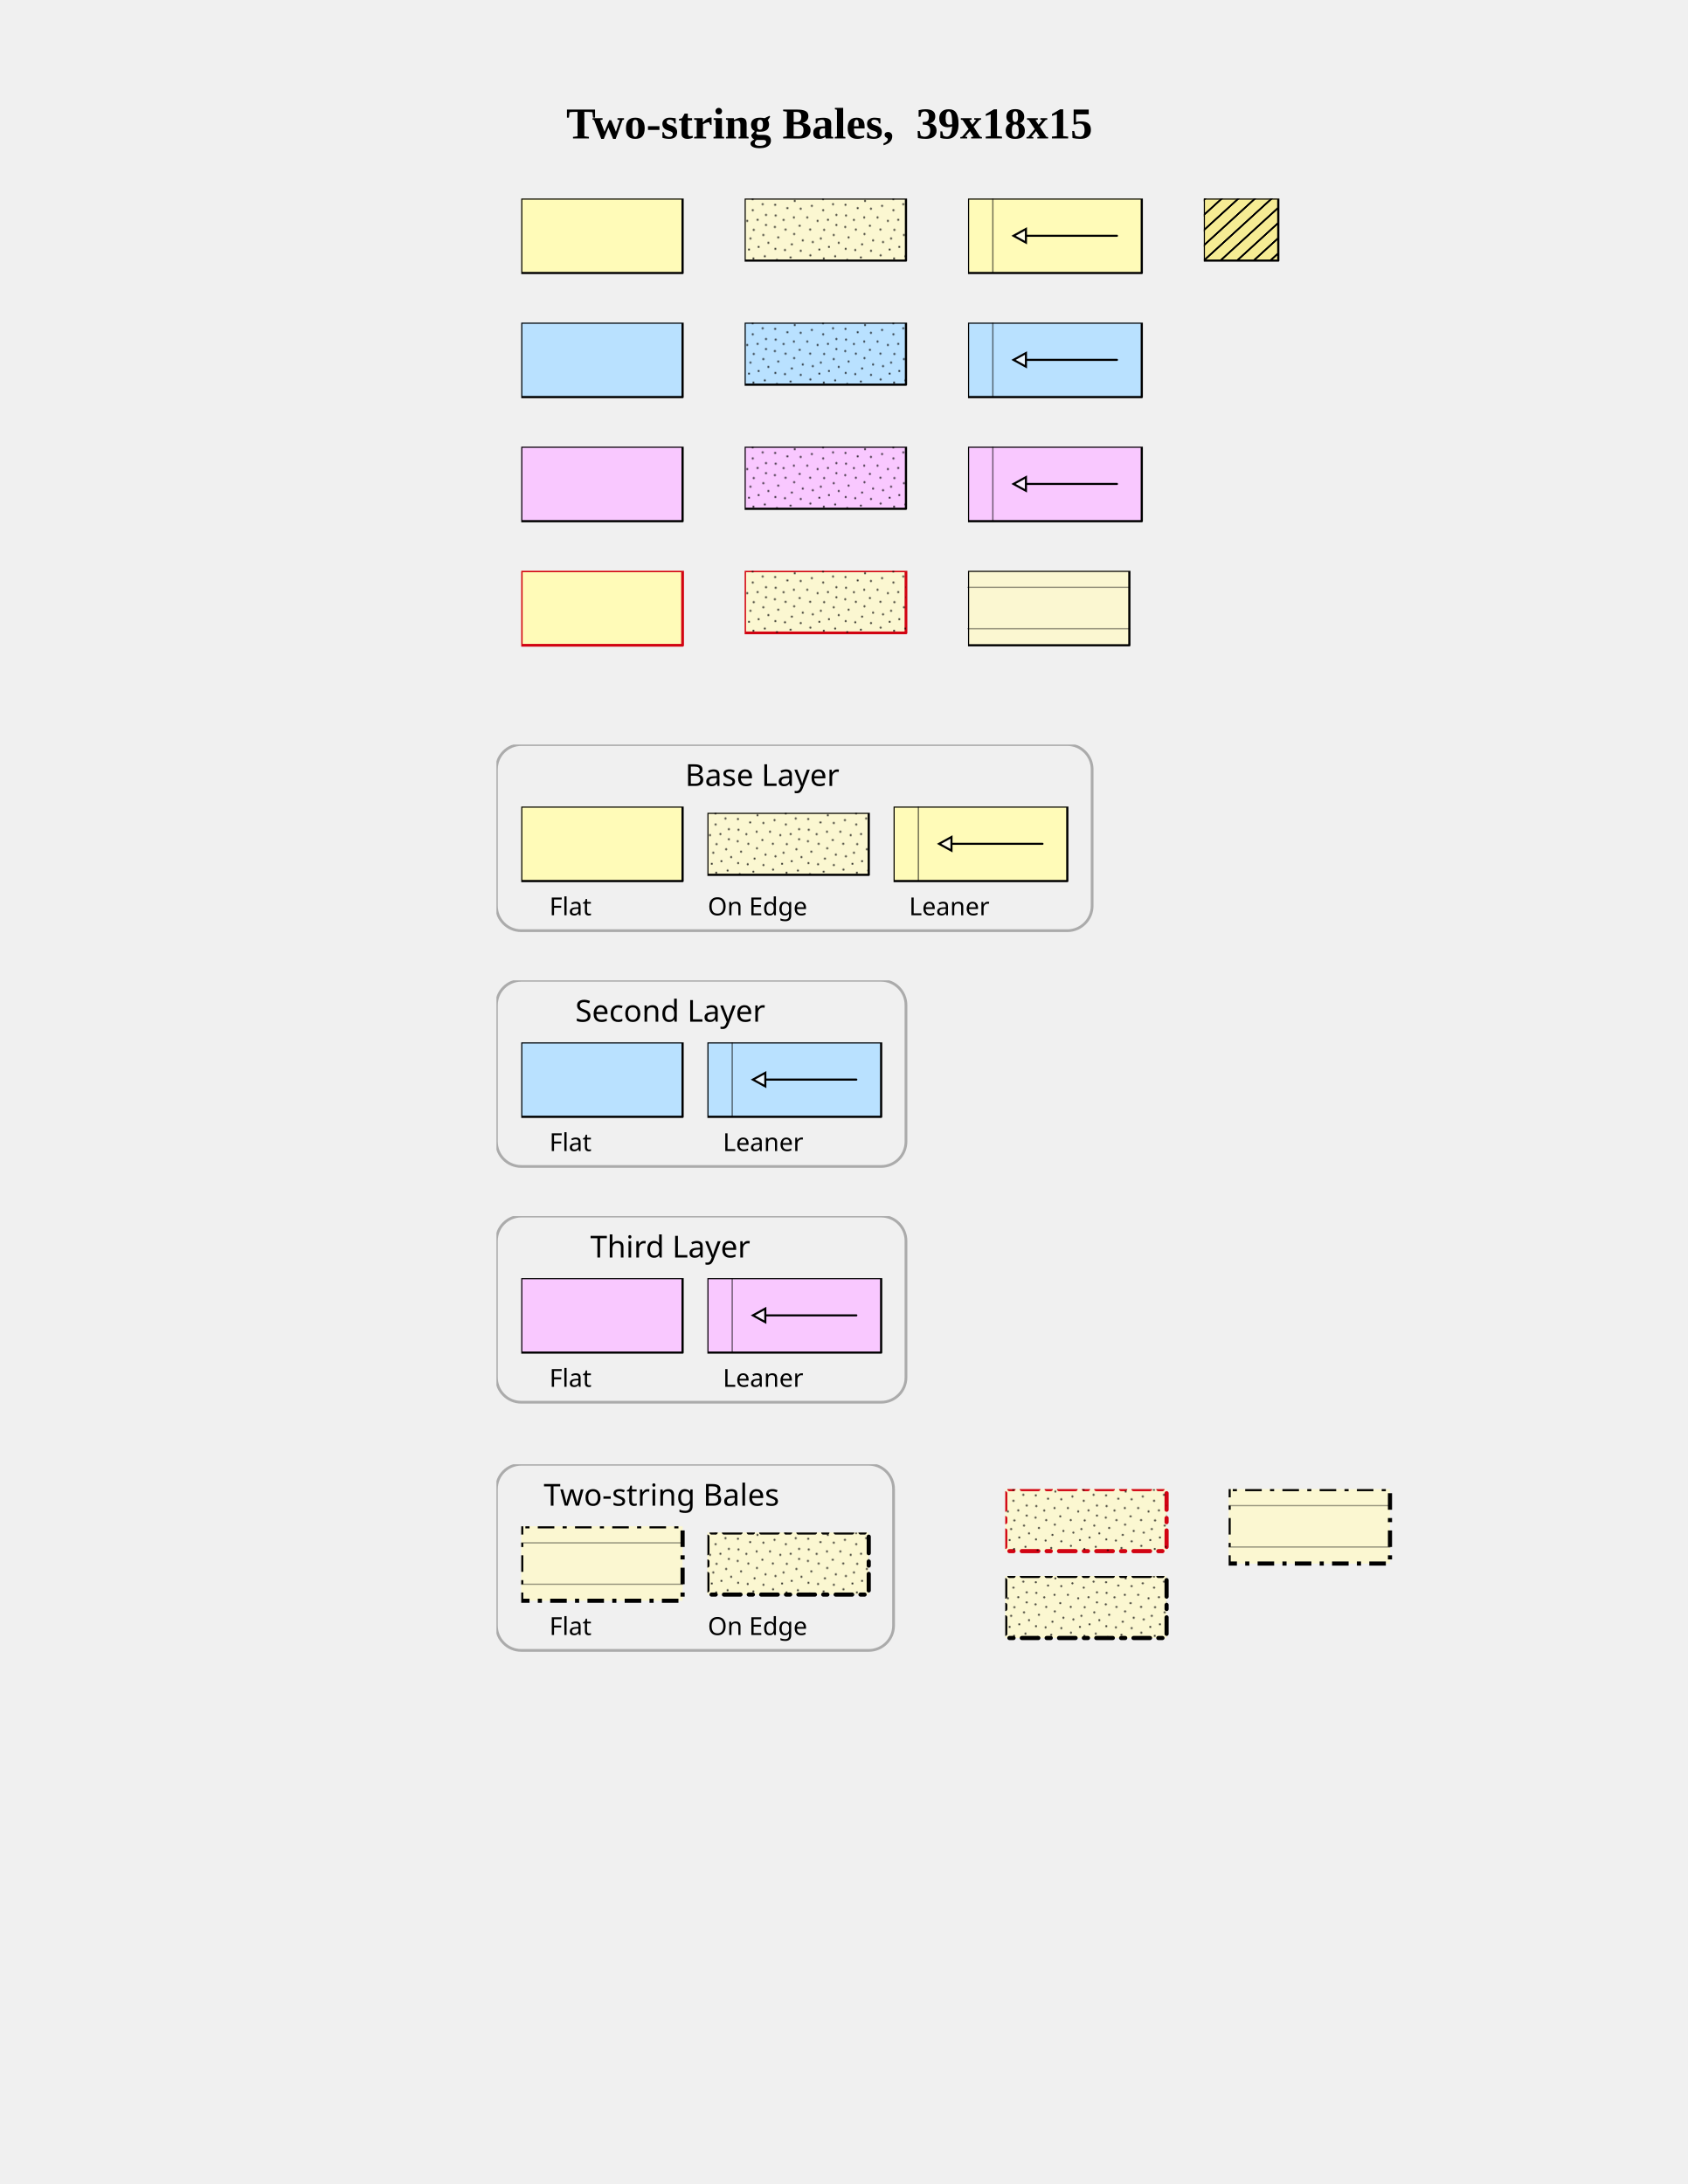
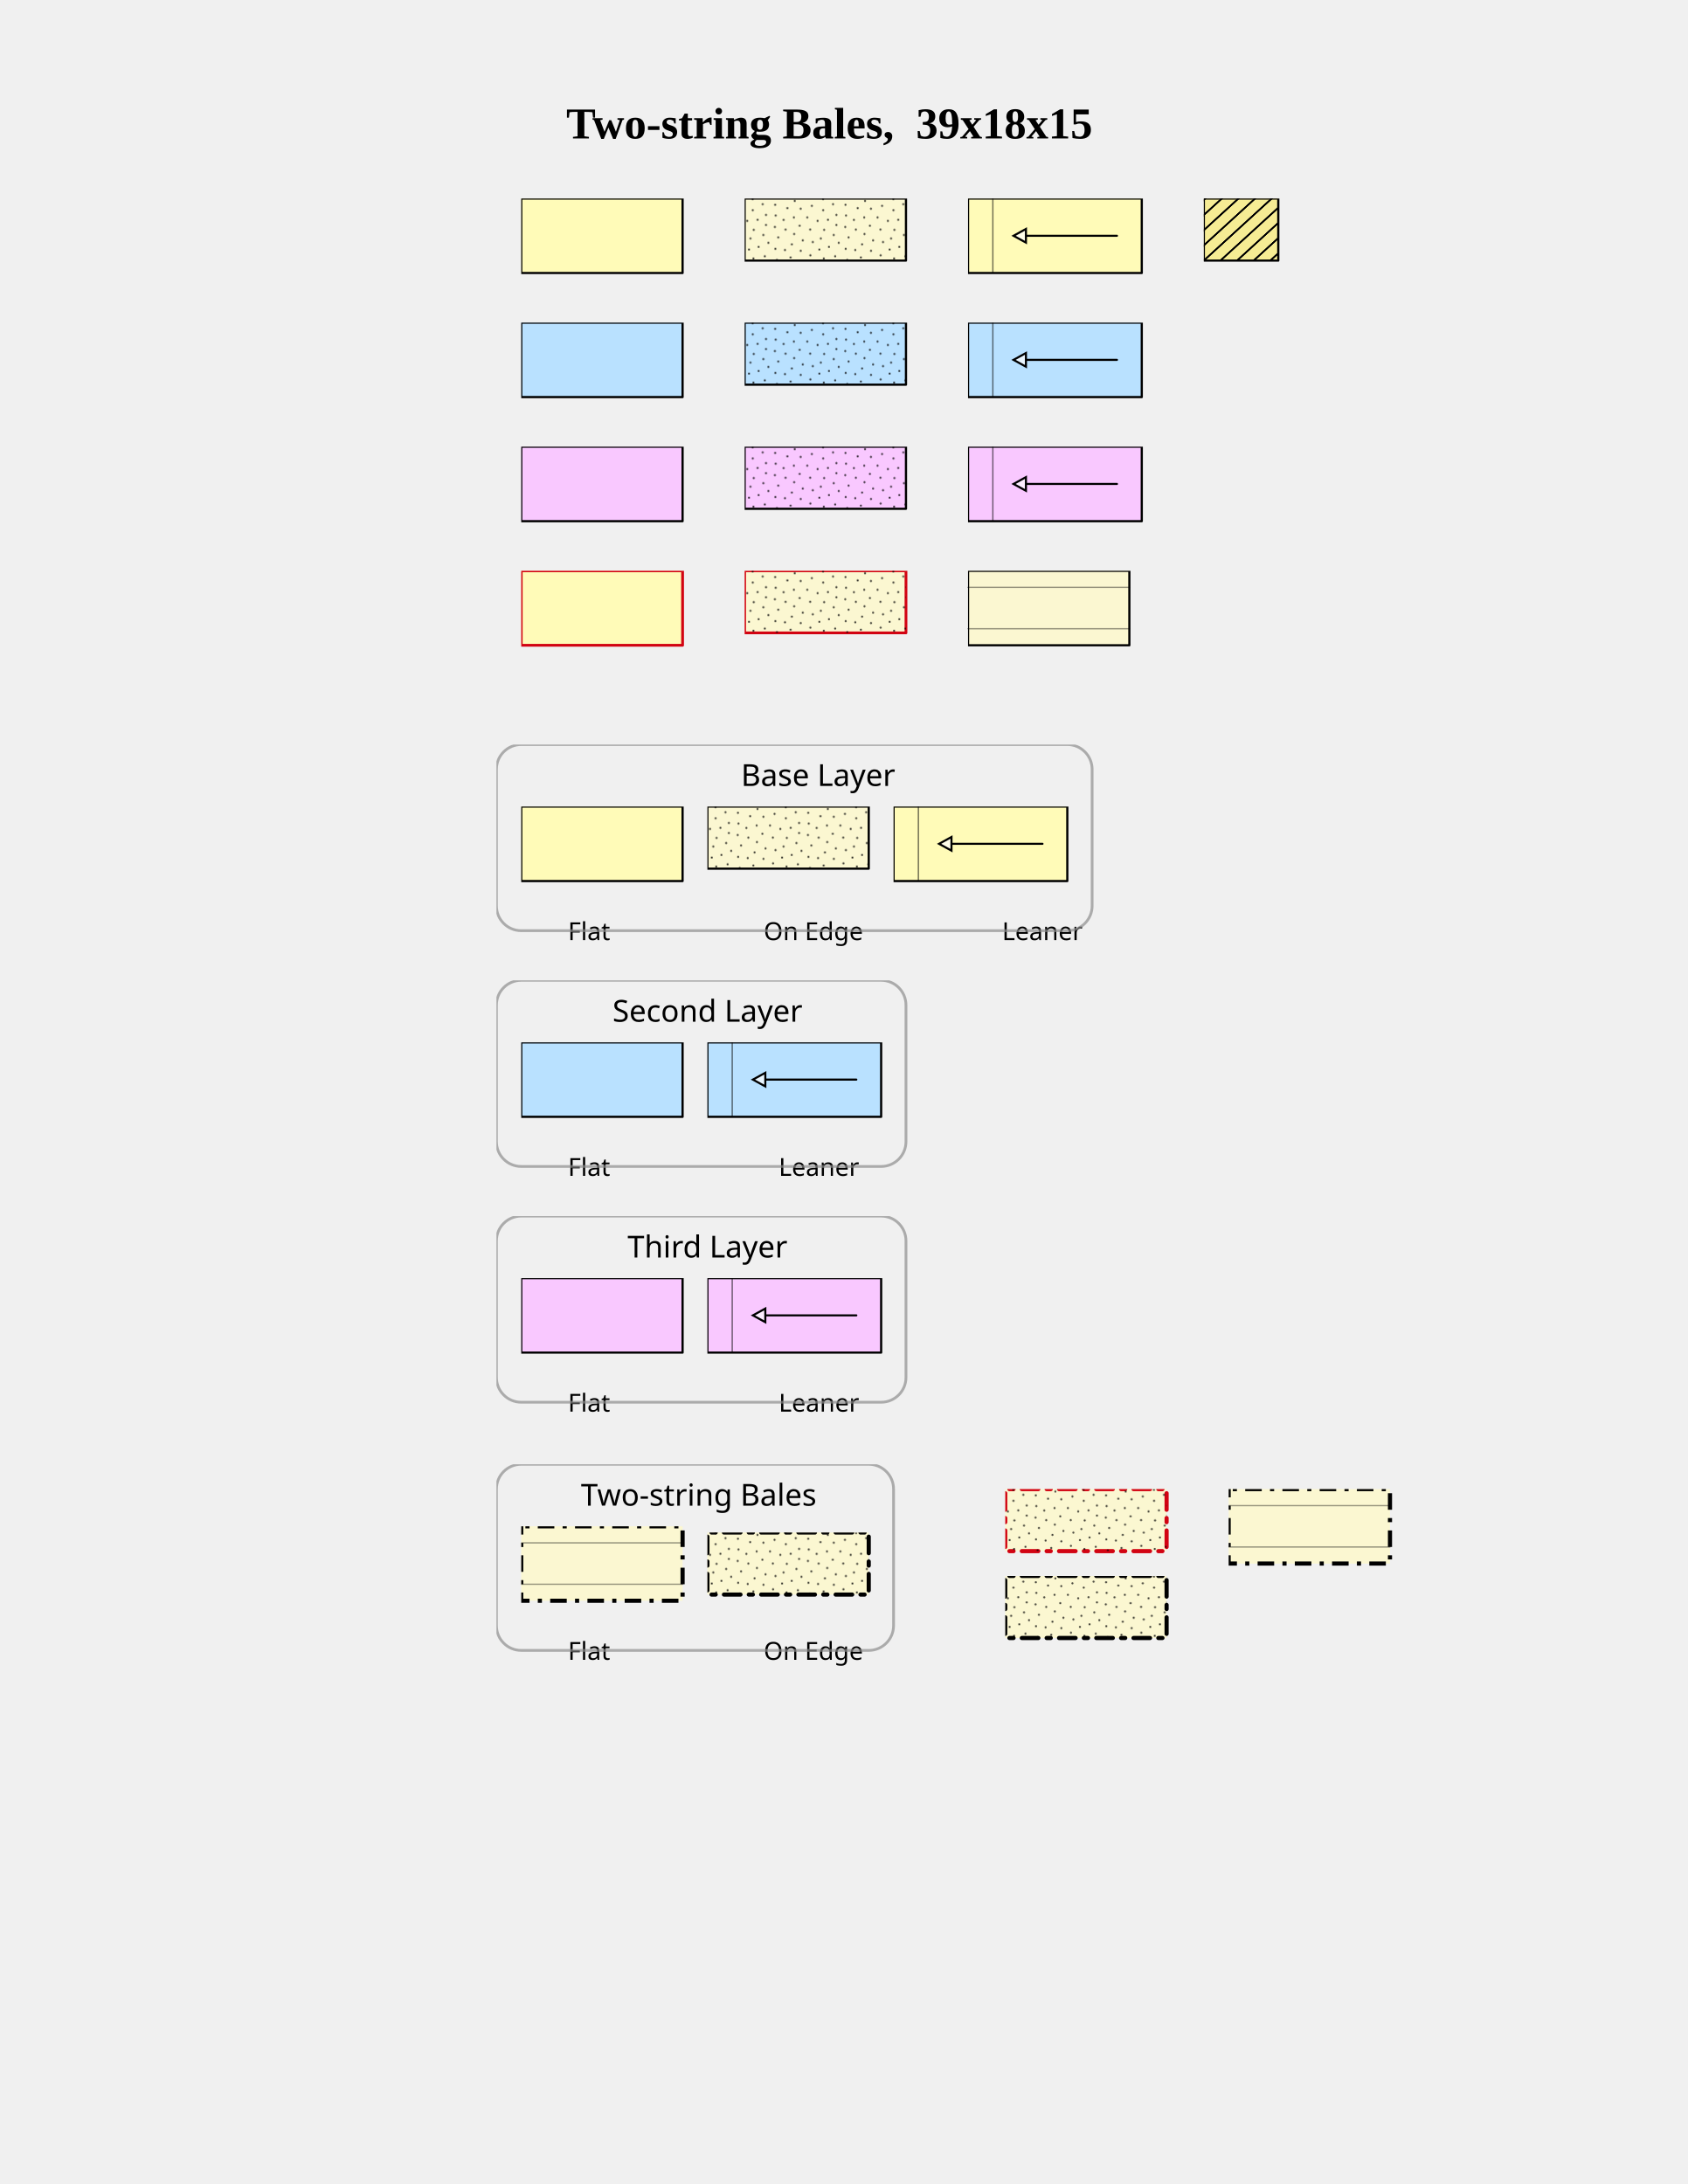
<svg xmlns="http://www.w3.org/2000/svg" xmlns:ns2="http://dairiki.org/barnhunt/inkscape-extensions" xmlns:xlink="http://www.w3.org/1999/xlink" width="8.5in" height="11in" viewBox="0 0 816 1056" version="1.1" id="svg219">
  <defs>
    <pattern xlink:href="#Strips1_5" id="bh-end-bale-stipple" patternTransform="matrix(0.6094059,0.6668921,-22.16151,20.25119,0,0)" />
    <pattern id="Strips1_5" patternTransform="translate(0,0) scale(10,10)" height="1" width="6" patternUnits="userSpaceOnUse">
      <rect height="2" width="1" y="-0.5" x="0" style="fill:black;stroke:none" />
    </pattern>
    <pattern xlink:href="#Polkadots-med" id="bh-edge-bale-stipple" patternTransform="scale(3.4)" />
    <pattern id="Polkadots-med" patternTransform="translate(0,0) scale(10,10)" height="10" width="10" patternUnits="userSpaceOnUse">
      <circle r="0.15" cy="0.810" cx="2.567" style="fill:black;stroke:none" />
      <circle r="0.15" cy="2.33" cx="3.048" style="fill:black;stroke:none" />
      <circle r="0.15" cy="2.415" cx="4.418" style="fill:black;stroke:none" />
      <circle r="0.15" cy="3.029" cx="1.844" style="fill:black;stroke:none" />
      <circle r="0.15" cy="1.363" cx="6.08" style="fill:black;stroke:none" />
      <circle r="0.15" cy="4.413" cx="5.819" style="fill:black;stroke:none" />
      <circle r="0.15" cy="4.048" cx="4.305" style="fill:black;stroke:none" />
      <circle r="0.15" cy="3.045" cx="5.541" style="fill:black;stroke:none" />
      <circle r="0.15" cy="5.527" cx="4.785" style="fill:black;stroke:none" />
      <circle r="0.15" cy="5.184" cx="2.667" style="fill:black;stroke:none" />
      <circle r="0.15" cy="1.448" cx="7.965" style="fill:black;stroke:none" />
      <circle r="0.15" cy="5.049" cx="7.047" style="fill:black;stroke:none" />
      <circle r="0.15" cy="0.895" cx="4.340" style="fill:black;stroke:none" />
      <circle r="0.15" cy="0.340" cx="7.125" style="fill:black;stroke:none" />
      <circle r="0.15" cy="1.049" cx="9.553" style="fill:black;stroke:none" />
      <circle r="0.15" cy="2.689" cx="7.006" style="fill:black;stroke:none" />
      <circle r="0.15" cy="2.689" cx="8.909" style="fill:black;stroke:none" />
      <circle r="0.15" cy="4.407" cx="9.315" style="fill:black;stroke:none" />
      <circle r="0.15" cy="3.870" cx="7.820" style="fill:black;stroke:none" />
      <circle r="0.15" cy="5.948" cx="8.270" style="fill:black;stroke:none" />
      <circle r="0.15" cy="7.428" cx="7.973" style="fill:black;stroke:none" />
      <circle r="0.15" cy="8.072" cx="9.342" style="fill:black;stroke:none" />
      <circle r="0.15" cy="9.315" cx="8.206" style="fill:black;stroke:none" />
      <circle r="0.15" cy="9.475" cx="9.682" style="fill:black;stroke:none" />
      <circle r="0.15" cy="6.186" cx="9.688" style="fill:black;stroke:none" />
      <circle r="0.15" cy="6.296" cx="3.379" style="fill:black;stroke:none" />
      <circle r="0.15" cy="8.204" cx="2.871" style="fill:black;stroke:none" />
      <circle r="0.15" cy="8.719" cx="4.59" style="fill:black;stroke:none" />
      <circle r="0.15" cy="9.671" cx="3.181" style="fill:black;stroke:none" />
      <circle r="0.15" cy="7.315" cx="5.734" style="fill:black;stroke:none" />
      <circle r="0.15" cy="6.513" cx="6.707" style="fill:black;stroke:none" />
      <circle r="0.15" cy="9.670" cx="5.730" style="fill:black;stroke:none" />
      <circle r="0.15" cy="8.373" cx="6.535" style="fill:black;stroke:none" />
      <circle r="0.15" cy="7.154" cx="4.37" style="fill:black;stroke:none" />
      <circle r="0.15" cy="7.25" cx="0.622" style="fill:black;stroke:none" />
      <circle r="0.15" cy="5.679" cx="0.831" style="fill:black;stroke:none" />
      <circle r="0.15" cy="8.519" cx="1.257" style="fill:black;stroke:none" />
      <circle r="0.15" cy="6.877" cx="1.989" style="fill:black;stroke:none" />
      <circle r="0.15" cy="3.181" cx="0.374" style="fill:black;stroke:none" />
      <circle r="0.15" cy="1.664" cx="1.166" style="fill:black;stroke:none" />
      <circle r="0.15" cy="0.093" cx="1.151" style="fill:black;stroke:none" />
      <circle r="0.15" cy="10.093" cx="1.151" style="fill:black;stroke:none" />
      <circle r="0.15" cy="4.451" cx="1.302" style="fill:black;stroke:none" />
      <circle r="0.15" cy="3.763" cx="3.047" style="fill:black;stroke:none" />
    </pattern>
    <symbol id="bale-1-39x18x15" ns2:count-as="bale-39x18x15">
      <rect height="36" width="78" style="opacity:1;fill:#fffbb8;fill-opacity:1;stroke:#000000;stroke-width:1.067;stroke-linecap:round;stroke-linejoin:round;stroke-miterlimit:4" x="0" y="0" />
    </symbol>
    <symbol id="bale-1-edge-39x18x15" ns2:count-as="bale-39x18x15">
      <rect height="30" width="78" style="opacity:1;fill:#fbf7d1;fill-opacity:1;stroke:#000000;stroke-width:1.067;stroke-linecap:round;stroke-linejoin:round;stroke-miterlimit:4;stroke-dasharray:none;stroke-dashoffset:0;stroke-opacity:1" x="0" y="0" />
      <rect style="fill:url(#bh-edge-bale-stipple);fill-opacity:0.7;stroke:none" width="78" height="30" x="0" y="0" />
    </symbol>
    <symbol id="bale-1-leaner-39x18x15" ns2:count-as="bale-39x18x15">
      <rect style="fill:#fffbb8;fill-opacity:1;stroke:#000000;stroke-width:1.067;stroke-linecap:butt;stroke-linejoin:round;stroke-miterlimit:4;stroke-opacity:1" width="84" height="36" x="0" y="0" />
      <path style="fill:none;stroke:#000000;stroke-width:0.64;stroke-linecap:butt;stroke-miterlimit:4;stroke-opacity:0.553" d="M 12,0 V 36" />
      <path d="M 72,18 H 28 v -3.3 l -6,3.3 6,3.3 V 18" style="fill:#ffffff;fill-opacity:0.698;fill-rule:evenodd;stroke:#000000;stroke-width:1px;stroke-linecap:round;stroke-linejoin:miter;stroke-opacity:1" />
    </symbol>
    <symbol id="bale-2-39x18x15" ns2:count-as="bale-39x18x15">
      <rect y="0" x="0" style="opacity:1;fill:#b9e1ff;fill-opacity:1;stroke:#000000;stroke-width:1.067;stroke-linecap:round;stroke-linejoin:round;stroke-miterlimit:4" width="78" height="36" />
    </symbol>
    <symbol id="bale-2-edge-39x18x15" ns2:count-as="bale-39x18x15">
      <rect y="0" x="0" style="opacity:1;fill:#b9e1ff;fill-opacity:1;stroke:#000000;stroke-width:1.067;stroke-linecap:round;stroke-linejoin:round;stroke-miterlimit:4;stroke-dasharray:none;stroke-dashoffset:0;stroke-opacity:1" width="78" height="30" />
      <rect width="78" height="30" x="0" y="0" style="fill:url(#bh-edge-bale-stipple);fill-opacity:0.7;stroke:none" />
    </symbol>
    <symbol id="bale-2-leaner-39x18x15" ns2:count-as="bale-39x18x15">
      <rect y="0" x="0" height="36" width="84" style="fill:#b9e1ff;fill-opacity:1;stroke:#000000;stroke-width:1.067;stroke-linecap:butt;stroke-linejoin:round;stroke-miterlimit:4;stroke-dasharray:none;stroke-opacity:1" />
      <path d="M 12,0 V 36" style="fill:none;fill-opacity:0.75;fill-rule:evenodd;stroke:#000000;stroke-width:0.64;stroke-linecap:butt;stroke-linejoin:miter;stroke-miterlimit:4;stroke-dasharray:none;stroke-opacity:0.553" />
      <path style="fill:#ffffff;fill-opacity:0.698;fill-rule:evenodd;stroke:#000000;stroke-width:1px;stroke-linecap:round;stroke-linejoin:miter;stroke-opacity:1" d="M 72,18 H 28 v -3.3 l -6,3.3 6,3.3 V 18" />
    </symbol>
    <symbol id="bale-3-39x18x15" ns2:count-as="bale-39x18x15">
      <rect height="36" width="78" style="opacity:1;fill:#f9c8ff;fill-opacity:1;stroke:#000000;stroke-width:1.067;stroke-linecap:round;stroke-linejoin:round;stroke-miterlimit:4" x="0" y="0" />
    </symbol>
    <symbol id="bale-3-edge-39x18x15" ns2:count-as="bale-39x18x15">
      <rect height="30" width="78" style="opacity:1;fill:#f9c8ff;fill-opacity:1;stroke:#000000;stroke-width:1.067;stroke-linecap:round;stroke-linejoin:round;stroke-miterlimit:4;stroke-dasharray:none;stroke-dashoffset:0;stroke-opacity:1" x="0" y="0" />
      <rect width="78" height="30" x="0" y="0" style="fill:url(#bh-edge-bale-stipple);fill-opacity:0.7;stroke:none" />
    </symbol>
    <symbol id="bale-3-leaner-39x18x15" ns2:count-as="bale-39x18x15">
      <rect style="fill:#f9c8ff;fill-opacity:1;stroke:#000000;stroke-width:1.067;stroke-linecap:butt;stroke-linejoin:round;stroke-miterlimit:4;stroke-dasharray:none;stroke-opacity:1" width="84" height="36" x="0" y="0" />
      <path style="fill:none;fill-opacity:0.75;fill-rule:evenodd;stroke:#000000;stroke-width:0.64;stroke-linecap:butt;stroke-linejoin:miter;stroke-miterlimit:4;stroke-dasharray:none;stroke-opacity:0.553" d="M 12,0 V 36" />
      <path style="fill:#ffffff;fill-opacity:0.698;fill-rule:evenodd;stroke:#000000;stroke-width:1px;stroke-linecap:round;stroke-linejoin:miter;stroke-opacity:1" d="M 72,18 H 28 v -3.3 l -6,3.3 6,3.3 V 18" />
    </symbol>
    <symbol id="bale-1-anchor-39x18x15" ns2:count-as="bale-39x18x15">
      <rect y="0" x="0" style="opacity:1;fill:#fffbb8;fill-opacity:1;stroke:#d20312;stroke-width:1.333;stroke-linecap:round;stroke-linejoin:round;stroke-miterlimit:4;stroke-dasharray:none;stroke-dashoffset:0;stroke-opacity:1" width="78" height="36" />
    </symbol>
    <symbol id="bale-1-anchor-edge-39x18x15" ns2:count-as="bale-39x18x15">
      <rect y="0" x="0" style="opacity:1;fill:#fbf7d1;fill-opacity:1;stroke:#d20312;stroke-width:1.333;stroke-linecap:round;stroke-linejoin:round;stroke-miterlimit:4;stroke-dasharray:none;stroke-dashoffset:0;stroke-opacity:1" width="78" height="30" />
      <rect width="78" height="30" x="0" y="0" style="fill:url(#bh-edge-bale-stipple);fill-opacity:0.7;stroke:none" />
    </symbol>
    <symbol id="bale-1-with-strings-39x18x15" ns2:count-as="bale-39x18x15">
      <rect style="display:inline;fill:#fbf7d1;fill-opacity:1;stroke:#000000;stroke-width:1.067;stroke-linecap:butt;stroke-linejoin:round;stroke-miterlimit:4;stroke-opacity:1" width="78" height="36" x="0" y="0" />
      <path style="display:inline;fill:none;stroke:#000000;stroke-width:0.625;stroke-linecap:round;stroke-opacity:0.4" d="M 0,8 H 78" id="string-39x18x15" />
      <use x="0" y="0" xlink:href="#string-39x18x15" transform="translate(0,20)" width="100%" height="100%" />
    </symbol>
    <symbol id="legend-1-39x18x15">
      <g>
-         <use xlink:href="#bale-1-39x18x15" x="0" y="0" width="100%" height="100%" transform="translate(12,30)" />
-         <use xlink:href="#bale-1-edge-39x18x15" x="0" y="0" width="100%" height="100%" transform="translate(102,33)" />
-         <use xlink:href="#bale-1-leaner-39x18x15" x="0" y="0" width="100%" height="100%" transform="translate(192, 30)" />
-         <text xml:space="preserve" style="font-style:normal;font-variant:normal;font-weight:normal;font-stretch:normal;font-size:12px;line-height:125%;font-family:'Rock Salt';-inkscape-font-specification:'Rock Salt, Normal';font-variant-ligatures:normal;font-variant-caps:normal;font-variant-numeric:normal;font-feature-settings:normal;text-align:center;letter-spacing:0px;word-spacing:0px;writing-mode:lr-tb;text-anchor:middle;fill:#000000;fill-opacity:1;stroke:none;stroke-width:1px;stroke-linecap:butt;stroke-linejoin:miter;stroke-opacity:1" x="58.84" y="94.546" transform="translate(-9,-12)">
+         <use xlink:href="#bale-1-39x18x15" x="12" y="30" width="100%" height="100%" />
+         <use xlink:href="#bale-1-edge-39x18x15" x="102" y="30" width="100%" height="100%" />
+         <use xlink:href="#bale-1-leaner-39x18x15" x="192" y="30" width="100%" height="100%" />
+         <text xml:space="preserve" style="font-style:normal;font-variant:normal;font-weight:normal;font-stretch:normal;font-size:12px;line-height:125%;font-family:'Rock Salt';-inkscape-font-specification:'Rock Salt, Normal';font-variant-ligatures:normal;font-variant-caps:normal;font-variant-numeric:normal;font-feature-settings:normal;text-align:center;letter-spacing:0px;word-spacing:0px;writing-mode:lr-tb;text-anchor:middle;fill:#000000;fill-opacity:1;stroke:none;stroke-width:1px;stroke-linecap:butt;stroke-linejoin:miter;stroke-opacity:1" x="51" y="82.546">
          <tspan x="58.84" y="94.546">Flat</tspan>
        </text>
-         <text y="94.546" x="167.277" style="font-style:normal;font-variant:normal;font-weight:normal;font-stretch:normal;font-size:12px;line-height:125%;font-family:'Rock Salt';-inkscape-font-specification:'Rock Salt, Normal';font-variant-ligatures:normal;font-variant-caps:normal;font-variant-numeric:normal;font-feature-settings:normal;text-align:center;letter-spacing:0px;word-spacing:0px;writing-mode:lr-tb;text-anchor:middle;fill:#000000;fill-opacity:1;stroke:none;stroke-width:1px;stroke-linecap:butt;stroke-linejoin:miter;stroke-opacity:1" xml:space="preserve" transform="translate(-27,-12)">
+         <text y="82.546" x="141" style="font-style:normal;font-variant:normal;font-weight:normal;font-stretch:normal;font-size:12px;line-height:125%;font-family:'Rock Salt';-inkscape-font-specification:'Rock Salt, Normal';font-variant-ligatures:normal;font-variant-caps:normal;font-variant-numeric:normal;font-feature-settings:normal;text-align:center;letter-spacing:0px;word-spacing:0px;writing-mode:lr-tb;text-anchor:middle;fill:#000000;fill-opacity:1;stroke:none;stroke-width:1px;stroke-linecap:butt;stroke-linejoin:miter;stroke-opacity:1" xml:space="preserve">
          <tspan y="94.546" x="167.277">On Edge</tspan>
        </text>
-         <text xml:space="preserve" style="font-style:normal;font-variant:normal;font-weight:normal;font-stretch:normal;font-size:12px;line-height:125%;font-family:'Rock Salt';-inkscape-font-specification:'Rock Salt, Normal';font-variant-ligatures:normal;font-variant-caps:normal;font-variant-numeric:normal;font-feature-settings:normal;text-align:center;letter-spacing:0px;word-spacing:0px;writing-mode:lr-tb;text-anchor:middle;fill:#000000;fill-opacity:1;stroke:none;stroke-width:1px;stroke-linecap:butt;stroke-linejoin:miter;stroke-opacity:1" x="277.982" y="94.546" transform="translate(-45,-12)">
+         <text xml:space="preserve" style="font-style:normal;font-variant:normal;font-weight:normal;font-stretch:normal;font-size:12px;line-height:125%;font-family:'Rock Salt';-inkscape-font-specification:'Rock Salt, Normal';font-variant-ligatures:normal;font-variant-caps:normal;font-variant-numeric:normal;font-feature-settings:normal;text-align:center;letter-spacing:0px;word-spacing:0px;writing-mode:lr-tb;text-anchor:middle;fill:#000000;fill-opacity:1;stroke:none;stroke-width:1px;stroke-linecap:butt;stroke-linejoin:miter;stroke-opacity:1" x="234" y="82.546">
          <tspan x="277.982" y="94.546">Leaner</tspan>
        </text>
      </g>
-       <text y="20.02" x="168.883" style="font-style:normal;font-variant:normal;font-weight:normal;font-stretch:normal;font-size:14.667px;line-height:125%;font-family:'Rock Salt';-inkscape-font-specification:'Rock Salt, Normal';font-variant-ligatures:normal;font-variant-caps:normal;font-variant-numeric:normal;font-feature-settings:normal;text-align:center;letter-spacing:0px;word-spacing:0px;writing-mode:lr-tb;text-anchor:middle;fill:#000000;fill-opacity:1;stroke:none;stroke-width:1px;stroke-linecap:butt;stroke-linejoin:miter;stroke-opacity:1" xml:space="preserve" transform="translate(-27, 0)">
+       <text y="20.02" x="144" style="font-style:normal;font-variant:normal;font-weight:normal;font-stretch:normal;font-size:14.667px;line-height:125%;font-family:'Rock Salt';-inkscape-font-specification:'Rock Salt, Normal';font-variant-ligatures:normal;font-variant-caps:normal;font-variant-numeric:normal;font-feature-settings:normal;text-align:center;letter-spacing:0px;word-spacing:0px;writing-mode:lr-tb;text-anchor:middle;fill:#000000;fill-opacity:1;stroke:none;stroke-width:1px;stroke-linecap:butt;stroke-linejoin:miter;stroke-opacity:1" xml:space="preserve">
        <tspan y="20.02" x="168.883">Base Layer</tspan>
      </text>
      <rect ry="12" rx="12" y="0" x="0" height="90" width="288" style="opacity:0.687;fill:none;fill-opacity:1;fill-rule:evenodd;stroke:#8c8c8c;stroke-width:1.333;stroke-linecap:round;stroke-linejoin:round;stroke-miterlimit:4;stroke-dasharray:none;stroke-dashoffset:0;stroke-opacity:1" />
    </symbol>
    <symbol id="legend-2-39x18x15">
      <g>
-         <text y="94.546" x="58.84" style="font-style:normal;font-variant:normal;font-weight:normal;font-stretch:normal;font-size:12px;line-height:125%;font-family:'Rock Salt';-inkscape-font-specification:'Rock Salt, Normal';font-variant-ligatures:normal;font-variant-caps:normal;font-variant-numeric:normal;font-feature-settings:normal;text-align:center;letter-spacing:0px;word-spacing:0px;writing-mode:lr-tb;text-anchor:middle;fill:#000000;fill-opacity:1;stroke:none;stroke-width:1px;stroke-linecap:butt;stroke-linejoin:miter;stroke-opacity:1" xml:space="preserve" transform="translate(-9,-12)">
+         <text y="82.546" x="51" style="font-style:normal;font-variant:normal;font-weight:normal;font-stretch:normal;font-size:12px;line-height:125%;font-family:'Rock Salt';-inkscape-font-specification:'Rock Salt, Normal';font-variant-ligatures:normal;font-variant-caps:normal;font-variant-numeric:normal;font-feature-settings:normal;text-align:center;letter-spacing:0px;word-spacing:0px;writing-mode:lr-tb;text-anchor:middle;fill:#000000;fill-opacity:1;stroke:none;stroke-width:1px;stroke-linecap:butt;stroke-linejoin:miter;stroke-opacity:1" xml:space="preserve">
          <tspan y="94.546" x="58.84">Flat</tspan>
        </text>
-         <text y="94.546" x="169.982" style="font-style:normal;font-variant:normal;font-weight:normal;font-stretch:normal;font-size:12px;line-height:125%;font-family:'Rock Salt';-inkscape-font-specification:'Rock Salt, Normal';font-variant-ligatures:normal;font-variant-caps:normal;font-variant-numeric:normal;font-feature-settings:normal;text-align:center;letter-spacing:0px;word-spacing:0px;writing-mode:lr-tb;text-anchor:middle;fill:#000000;fill-opacity:1;stroke:none;stroke-width:1px;stroke-linecap:butt;stroke-linejoin:miter;stroke-opacity:1" xml:space="preserve" transform="translate(-27,-12)">
+         <text y="82.546" x="144" style="font-style:normal;font-variant:normal;font-weight:normal;font-stretch:normal;font-size:12px;line-height:125%;font-family:'Rock Salt';-inkscape-font-specification:'Rock Salt, Normal';font-variant-ligatures:normal;font-variant-caps:normal;font-variant-numeric:normal;font-feature-settings:normal;text-align:center;letter-spacing:0px;word-spacing:0px;writing-mode:lr-tb;text-anchor:middle;fill:#000000;fill-opacity:1;stroke:none;stroke-width:1px;stroke-linecap:butt;stroke-linejoin:miter;stroke-opacity:1" xml:space="preserve">
          <tspan y="94.546" x="169.982">Leaner</tspan>
        </text>
-         <use xlink:href="#bale-2-39x18x15" x="0" y="0" width="100%" height="100%" transform="translate(12,30)" />
-         <use xlink:href="#bale-2-leaner-39x18x15" x="0" y="0" width="100%" height="100%" transform="translate(102,30)" />
-       </g>
-       <text xml:space="preserve" style="font-style:normal;font-variant:normal;font-weight:normal;font-stretch:normal;font-size:14.667px;line-height:125%;font-family:'Rock Salt';-inkscape-font-specification:'Rock Salt, Normal';font-variant-ligatures:normal;font-variant-caps:normal;font-variant-numeric:normal;font-feature-settings:normal;text-align:center;letter-spacing:0px;word-spacing:0px;writing-mode:lr-tb;text-anchor:middle;fill:#000000;fill-opacity:1;stroke:none;stroke-width:1px;stroke-linecap:butt;stroke-linejoin:miter;stroke-opacity:1" x="115.396" y="20.02" transform="translate(-18, 0)">
+         <use xlink:href="#bale-2-39x18x15" x="12" y="30" width="100%" height="100%" />
+         <use xlink:href="#bale-2-leaner-39x18x15" x="102" y="30" width="100%" height="100%" />
+       </g>
+       <text xml:space="preserve" style="font-style:normal;font-variant:normal;font-weight:normal;font-stretch:normal;font-size:14.667px;line-height:125%;font-family:'Rock Salt';-inkscape-font-specification:'Rock Salt, Normal';font-variant-ligatures:normal;font-variant-caps:normal;font-variant-numeric:normal;font-feature-settings:normal;text-align:center;letter-spacing:0px;word-spacing:0px;writing-mode:lr-tb;text-anchor:middle;fill:#000000;fill-opacity:1;stroke:none;stroke-width:1px;stroke-linecap:butt;stroke-linejoin:miter;stroke-opacity:1" x="99" y="20.02">
        <tspan x="115.396" y="20.02">Second Layer</tspan>
      </text>
      <rect style="opacity:0.687;fill:none;fill-opacity:1;fill-rule:evenodd;stroke:#8c8c8c;stroke-width:1.333;stroke-linecap:round;stroke-linejoin:round;stroke-miterlimit:4;stroke-dasharray:none;stroke-dashoffset:0;stroke-opacity:1" width="198" height="90" x="0" y="0" rx="12" ry="12" />
    </symbol>
    <symbol id="legend-3-39x18x15">
      <g>
-         <text xml:space="preserve" style="font-style:normal;font-variant:normal;font-weight:normal;font-stretch:normal;font-size:12px;line-height:125%;font-family:'Rock Salt';-inkscape-font-specification:'Rock Salt, Normal';font-variant-ligatures:normal;font-variant-caps:normal;font-variant-numeric:normal;font-feature-settings:normal;text-align:center;letter-spacing:0px;word-spacing:0px;writing-mode:lr-tb;text-anchor:middle;fill:#000000;fill-opacity:1;stroke:none;stroke-width:1px;stroke-linecap:butt;stroke-linejoin:miter;stroke-opacity:1" x="58.84" y="94.546" transform="translate(-9,-12)">
+         <text xml:space="preserve" style="font-style:normal;font-variant:normal;font-weight:normal;font-stretch:normal;font-size:12px;line-height:125%;font-family:'Rock Salt';-inkscape-font-specification:'Rock Salt, Normal';font-variant-ligatures:normal;font-variant-caps:normal;font-variant-numeric:normal;font-feature-settings:normal;text-align:center;letter-spacing:0px;word-spacing:0px;writing-mode:lr-tb;text-anchor:middle;fill:#000000;fill-opacity:1;stroke:none;stroke-width:1px;stroke-linecap:butt;stroke-linejoin:miter;stroke-opacity:1" x="51" y="82.546">
          <tspan x="58.84" y="94.546">Flat</tspan>
        </text>
-         <text xml:space="preserve" style="font-style:normal;font-variant:normal;font-weight:normal;font-stretch:normal;font-size:12px;line-height:125%;font-family:'Rock Salt';-inkscape-font-specification:'Rock Salt, Normal';font-variant-ligatures:normal;font-variant-caps:normal;font-variant-numeric:normal;font-feature-settings:normal;text-align:center;letter-spacing:0px;word-spacing:0px;writing-mode:lr-tb;text-anchor:middle;fill:#000000;fill-opacity:1;stroke:none;stroke-width:1px;stroke-linecap:butt;stroke-linejoin:miter;stroke-opacity:1" x="169.982" y="94.546" transform="translate(-27,-12)">
+         <text xml:space="preserve" style="font-style:normal;font-variant:normal;font-weight:normal;font-stretch:normal;font-size:12px;line-height:125%;font-family:'Rock Salt';-inkscape-font-specification:'Rock Salt, Normal';font-variant-ligatures:normal;font-variant-caps:normal;font-variant-numeric:normal;font-feature-settings:normal;text-align:center;letter-spacing:0px;word-spacing:0px;writing-mode:lr-tb;text-anchor:middle;fill:#000000;fill-opacity:1;stroke:none;stroke-width:1px;stroke-linecap:butt;stroke-linejoin:miter;stroke-opacity:1" x="144" y="82.546">
          <tspan x="169.982" y="94.546">Leaner</tspan>
        </text>
-         <use xlink:href="#bale-3-39x18x15" x="0" y="0" width="100%" height="100%" transform="translate(12,30)" />
-         <use xlink:href="#bale-3-leaner-39x18x15" x="0" y="0" width="100%" height="100%" transform="translate(102,30)" />
-       </g>
-       <text y="20.02" x="115.396" style="font-style:normal;font-variant:normal;font-weight:normal;font-stretch:normal;font-size:14.667px;line-height:125%;font-family:'Rock Salt';-inkscape-font-specification:'Rock Salt, Normal';font-variant-ligatures:normal;font-variant-caps:normal;font-variant-numeric:normal;font-feature-settings:normal;text-align:center;letter-spacing:0px;word-spacing:0px;writing-mode:lr-tb;text-anchor:middle;fill:#000000;fill-opacity:1;stroke:none;stroke-width:1px;stroke-linecap:butt;stroke-linejoin:miter;stroke-opacity:1" xml:space="preserve" transform="translate(-18, 0)">
+         <use xlink:href="#bale-3-39x18x15" x="12" y="30" width="100%" height="100%" />
+         <use xlink:href="#bale-3-leaner-39x18x15" x="102" y="30" width="100%" height="100%" />
+       </g>
+       <text x="99" y="20.02" style="font-style:normal;font-variant:normal;font-weight:normal;font-stretch:normal;font-size:14.667px;line-height:125%;font-family:'Rock Salt';-inkscape-font-specification:'Rock Salt, Normal';font-variant-ligatures:normal;font-variant-caps:normal;font-variant-numeric:normal;font-feature-settings:normal;text-align:center;letter-spacing:0px;word-spacing:0px;writing-mode:lr-tb;text-anchor:middle;fill:#000000;fill-opacity:1;stroke:none;stroke-width:1px;stroke-linecap:butt;stroke-linejoin:miter;stroke-opacity:1" xml:space="preserve">
        <tspan y="20.02" x="115.396">Third Layer</tspan>
      </text>
      <rect ry="12" rx="12" y="0" x="0" height="90" width="198" style="opacity:0.687;fill:none;fill-opacity:1;fill-rule:evenodd;stroke:#8c8c8c;stroke-width:1.333;stroke-linecap:round;stroke-linejoin:round;stroke-miterlimit:4;stroke-dasharray:none;stroke-dashoffset:0;stroke-opacity:1" />
    </symbol>
    <symbol id="bale-1-edge-alt-39x18x15" ns2:count-as="bale-39x18x15">
      <rect y="0" x="0" style="opacity:1;fill:#fbf7d1;fill-opacity:1;stroke:#000000;stroke-width:2;stroke-linecap:round;stroke-linejoin:round;stroke-miterlimit:4;stroke-dasharray:8, 4, 2, 4;stroke-dashoffset:10;stroke-opacity:1" width="78" height="30" />
      <rect y="0" x="0" height="30" width="78" style="fill:url(#bh-edge-bale-stipple);fill-opacity:0.7;stroke:none" />
    </symbol>
    <symbol id="legend-1-alt-39x18x15">
      <g>
-         <use transform="translate(12,30)" height="100%" width="100%" y="0" x="0" xlink:href="#bale-1-with-strings-alt-39x18x15" />
-         <use transform="translate(102,33)" height="100%" width="100%" y="0" x="0" xlink:href="#bale-1-edge-alt-39x18x15" />
-         <text y="94.546" x="58.84" style="font-style:normal;font-variant:normal;font-weight:normal;font-stretch:normal;font-size:12px;line-height:125%;font-family:'Rock Salt';-inkscape-font-specification:'Rock Salt, Normal';font-variant-ligatures:normal;font-variant-caps:normal;font-variant-numeric:normal;font-feature-settings:normal;text-align:center;letter-spacing:0px;word-spacing:0px;writing-mode:lr-tb;text-anchor:middle;fill:#000000;fill-opacity:1;stroke:none;stroke-width:1px;stroke-linecap:butt;stroke-linejoin:miter;stroke-opacity:1" xml:space="preserve" transform="translate(-9,-12)">
+         <use height="100%" width="100%" x="12" y="30" xlink:href="#bale-1-with-strings-alt-39x18x15" />
+         <use height="100%" width="100%" x="102" y="33" xlink:href="#bale-1-edge-alt-39x18x15" />
+         <text y="82.546" x="51" style="font-style:normal;font-variant:normal;font-weight:normal;font-stretch:normal;font-size:12px;line-height:125%;font-family:'Rock Salt';-inkscape-font-specification:'Rock Salt, Normal';font-variant-ligatures:normal;font-variant-caps:normal;font-variant-numeric:normal;font-feature-settings:normal;text-align:center;letter-spacing:0px;word-spacing:0px;writing-mode:lr-tb;text-anchor:middle;fill:#000000;fill-opacity:1;stroke:none;stroke-width:1px;stroke-linecap:butt;stroke-linejoin:miter;stroke-opacity:1" xml:space="preserve">
          <tspan y="94.546" x="58.84">Flat</tspan>
        </text>
-         <text xml:space="preserve" style="font-style:normal;font-variant:normal;font-weight:normal;font-stretch:normal;font-size:12px;line-height:125%;font-family:'Rock Salt';-inkscape-font-specification:'Rock Salt, Normal';font-variant-ligatures:normal;font-variant-caps:normal;font-variant-numeric:normal;font-feature-settings:normal;text-align:center;letter-spacing:0px;word-spacing:0px;writing-mode:lr-tb;text-anchor:middle;fill:#000000;fill-opacity:1;stroke:none;stroke-width:1px;stroke-linecap:butt;stroke-linejoin:miter;stroke-opacity:1" x="167.277" y="94.546" transform="translate(-27,-12)">
+         <text xml:space="preserve" style="font-style:normal;font-variant:normal;font-weight:normal;font-stretch:normal;font-size:12px;line-height:125%;font-family:'Rock Salt';-inkscape-font-specification:'Rock Salt, Normal';font-variant-ligatures:normal;font-variant-caps:normal;font-variant-numeric:normal;font-feature-settings:normal;text-align:center;letter-spacing:0px;word-spacing:0px;writing-mode:lr-tb;text-anchor:middle;fill:#000000;fill-opacity:1;stroke:none;stroke-width:1px;stroke-linecap:butt;stroke-linejoin:miter;stroke-opacity:1" x="141" y="82.546">
          <tspan x="167.277" y="94.546">On Edge</tspan>
        </text>
      </g>
-       <text xml:space="preserve" style="font-style:normal;font-variant:normal;font-weight:normal;font-stretch:normal;font-size:14.667px;line-height:125%;font-family:'Rock Salt';-inkscape-font-specification:'Rock Salt, Normal';font-variant-ligatures:normal;font-variant-caps:normal;font-variant-numeric:normal;font-feature-settings:normal;text-align:center;letter-spacing:0px;word-spacing:0px;writing-mode:lr-tb;text-anchor:middle;fill:#000000;fill-opacity:1;stroke:none;stroke-width:1px;stroke-linecap:butt;stroke-linejoin:miter;stroke-opacity:1" x="111.15" y="20.02" transform="translate(-18, 0)">
+       <text xml:space="preserve" style="font-style:normal;font-variant:normal;font-weight:normal;font-stretch:normal;font-size:14.667px;line-height:125%;font-family:'Rock Salt';-inkscape-font-specification:'Rock Salt, Normal';font-variant-ligatures:normal;font-variant-caps:normal;font-variant-numeric:normal;font-feature-settings:normal;text-align:center;letter-spacing:0px;word-spacing:0px;writing-mode:lr-tb;text-anchor:middle;fill:#000000;fill-opacity:1;stroke:none;stroke-width:1px;stroke-linecap:butt;stroke-linejoin:miter;stroke-opacity:1" x="96" y="20.02">
        <tspan x="111.15" y="20.02">Two-string Bales</tspan>
      </text>
      <rect style="opacity:0.687;fill:none;fill-opacity:1;fill-rule:evenodd;stroke:#8c8c8c;stroke-width:1.333;stroke-linecap:round;stroke-linejoin:round;stroke-miterlimit:4;stroke-dasharray:none;stroke-dashoffset:0;stroke-opacity:1" width="192" height="90" x="0" y="0" rx="12" ry="12" />
    </symbol>
    <symbol id="bale-1-anchor-edge-alt-39x18x15" ns2:count-as="bale-39x18x15">
      <rect height="30" width="78" style="opacity:1;fill:#fbf7d1;fill-opacity:1;stroke:#d20312;stroke-width:2;stroke-linecap:round;stroke-linejoin:round;stroke-miterlimit:4;stroke-dasharray:8, 4, 2, 4;stroke-dashoffset:10;stroke-opacity:1" x="0" y="0" />
      <rect style="fill:url(#bh-edge-bale-stipple);fill-opacity:0.7;stroke:none" y="0" x="0" height="30" width="78" />
    </symbol>
    <symbol id="bale-1-with-strings-alt-39x18x15" ns2:count-as="bale-39x18x15">
      <rect y="0" x="0" height="36" width="78" style="display:inline;fill:#fbf7d1;fill-opacity:1;stroke:#000000;stroke-width:2;stroke-linecap:butt;stroke-linejoin:round;stroke-miterlimit:4;stroke-dasharray:8, 4, 2, 4;stroke-dashoffset:10;stroke-opacity:1" />
      <path id="string-alt-39x18x15" d="M 0,8 H 78" style="display:inline;fill:none;stroke:#000000;stroke-width:0.625;stroke-linecap:round;stroke-opacity:0.4" />
      <use height="100%" width="100%" transform="translate(0,20)" xlink:href="#string-alt-39x18x15" y="0" x="0" />
    </symbol>
    <symbol id="bale-1-end-39x18x15">
      <rect y="0" x="0" style="opacity:1;fill:#f6ec94;fill-opacity:1;stroke:#000000;stroke-width:1.067;stroke-linecap:round;stroke-linejoin:round;stroke-miterlimit:4;stroke-dasharray:none;stroke-dashoffset:0;stroke-opacity:1" width="36" height="30" />
      <rect y="0" x="0" height="30" width="36" style="fill:url(#bh-end-bale-stipple);fill-opacity:1;stroke:none" />
    </symbol>
  </defs>
  <text xml:space="preserve" style="font-style:normal;font-variant:normal;font-weight:bold;font-stretch:normal;font-size:21.333px;line-height:125%;text-align:center;text-anchor:middle;fill:#000000;fill-opacity:1;stroke:none;stroke-width:1px;stroke-linecap:butt;stroke-linejoin:miter;stroke-opacity:1" x="408.979" y="66.949">
    <tspan x="408.979" y="66.949">Two-string Bales,  39x18x15</tspan>
  </text>
  <use xlink:href="#bale-1-39x18x15" x="0" y="0" width="100%" height="100%" transform="translate(252,96)" />
  <use xlink:href="#bale-1-edge-39x18x15" transform="translate(360,96)" x="0" y="0" width="100%" height="100%" style="stroke-width:1;stroke-miterlimit:4;stroke-dasharray:none" />
  <use xlink:href="#bale-1-leaner-39x18x15" x="0" y="0" width="100%" height="100%" transform="translate(468,96)" />
  <use xlink:href="#bale-2-39x18x15" transform="translate(252,156)" x="0" y="0" width="100%" height="100%" />
  <use xlink:href="#bale-2-edge-39x18x15" transform="translate(360,156)" x="0" y="0" width="100%" height="100%" />
  <use xlink:href="#bale-2-leaner-39x18x15" transform="translate(468,156)" x="0" y="0" width="100%" height="100%" />
  <use xlink:href="#bale-3-39x18x15" transform="translate(252,216)" x="0" y="0" width="100%" height="100%" />
  <use xlink:href="#bale-3-edge-39x18x15" transform="translate(360,216)" x="0" y="0" width="100%" height="100%" />
  <use xlink:href="#bale-3-leaner-39x18x15" transform="translate(468,216)" x="0" y="0" width="100%" height="100%" />
  <use xlink:href="#bale-1-anchor-39x18x15" transform="translate(252,276)" x="0" y="0" width="100%" height="100%" />
  <use xlink:href="#bale-1-anchor-edge-39x18x15" transform="translate(360,276)" x="0" y="0" width="100%" height="100%" />
  <use xlink:href="#bale-1-with-strings-39x18x15" transform="translate(468,276)" x="0" y="0" width="100%" height="100%" />
  <use xlink:href="#legend-1-39x18x15" transform="translate(240,360)" x="0" y="0" width="100%" height="100%" />
  <use xlink:href="#legend-2-39x18x15" transform="translate(240,474)" x="0" y="0" width="100%" height="100%" />
  <use xlink:href="#legend-3-39x18x15" transform="translate(240,588)" x="0" y="0" width="100%" height="100%" />
  <use xlink:href="#bale-1-edge-alt-39x18x15" transform="translate(486,762)" x="0" y="0" width="100%" height="100%" />
  <use xlink:href="#legend-1-alt-39x18x15" transform="translate(240,708)" x="0" y="0" width="100%" height="100%" />
  <use xlink:href="#bale-1-anchor-edge-alt-39x18x15" transform="translate(486,720)" x="0" y="0" width="100%" height="100%" />
  <use xlink:href="#bale-1-with-strings-alt-39x18x15" transform="translate(594,720)" x="0" y="0" width="100%" height="100%" />
  <use xlink:href="#bale-1-end-39x18x15" transform="translate(582,96)" x="0" y="0" width="100%" height="100%" />
</svg>
